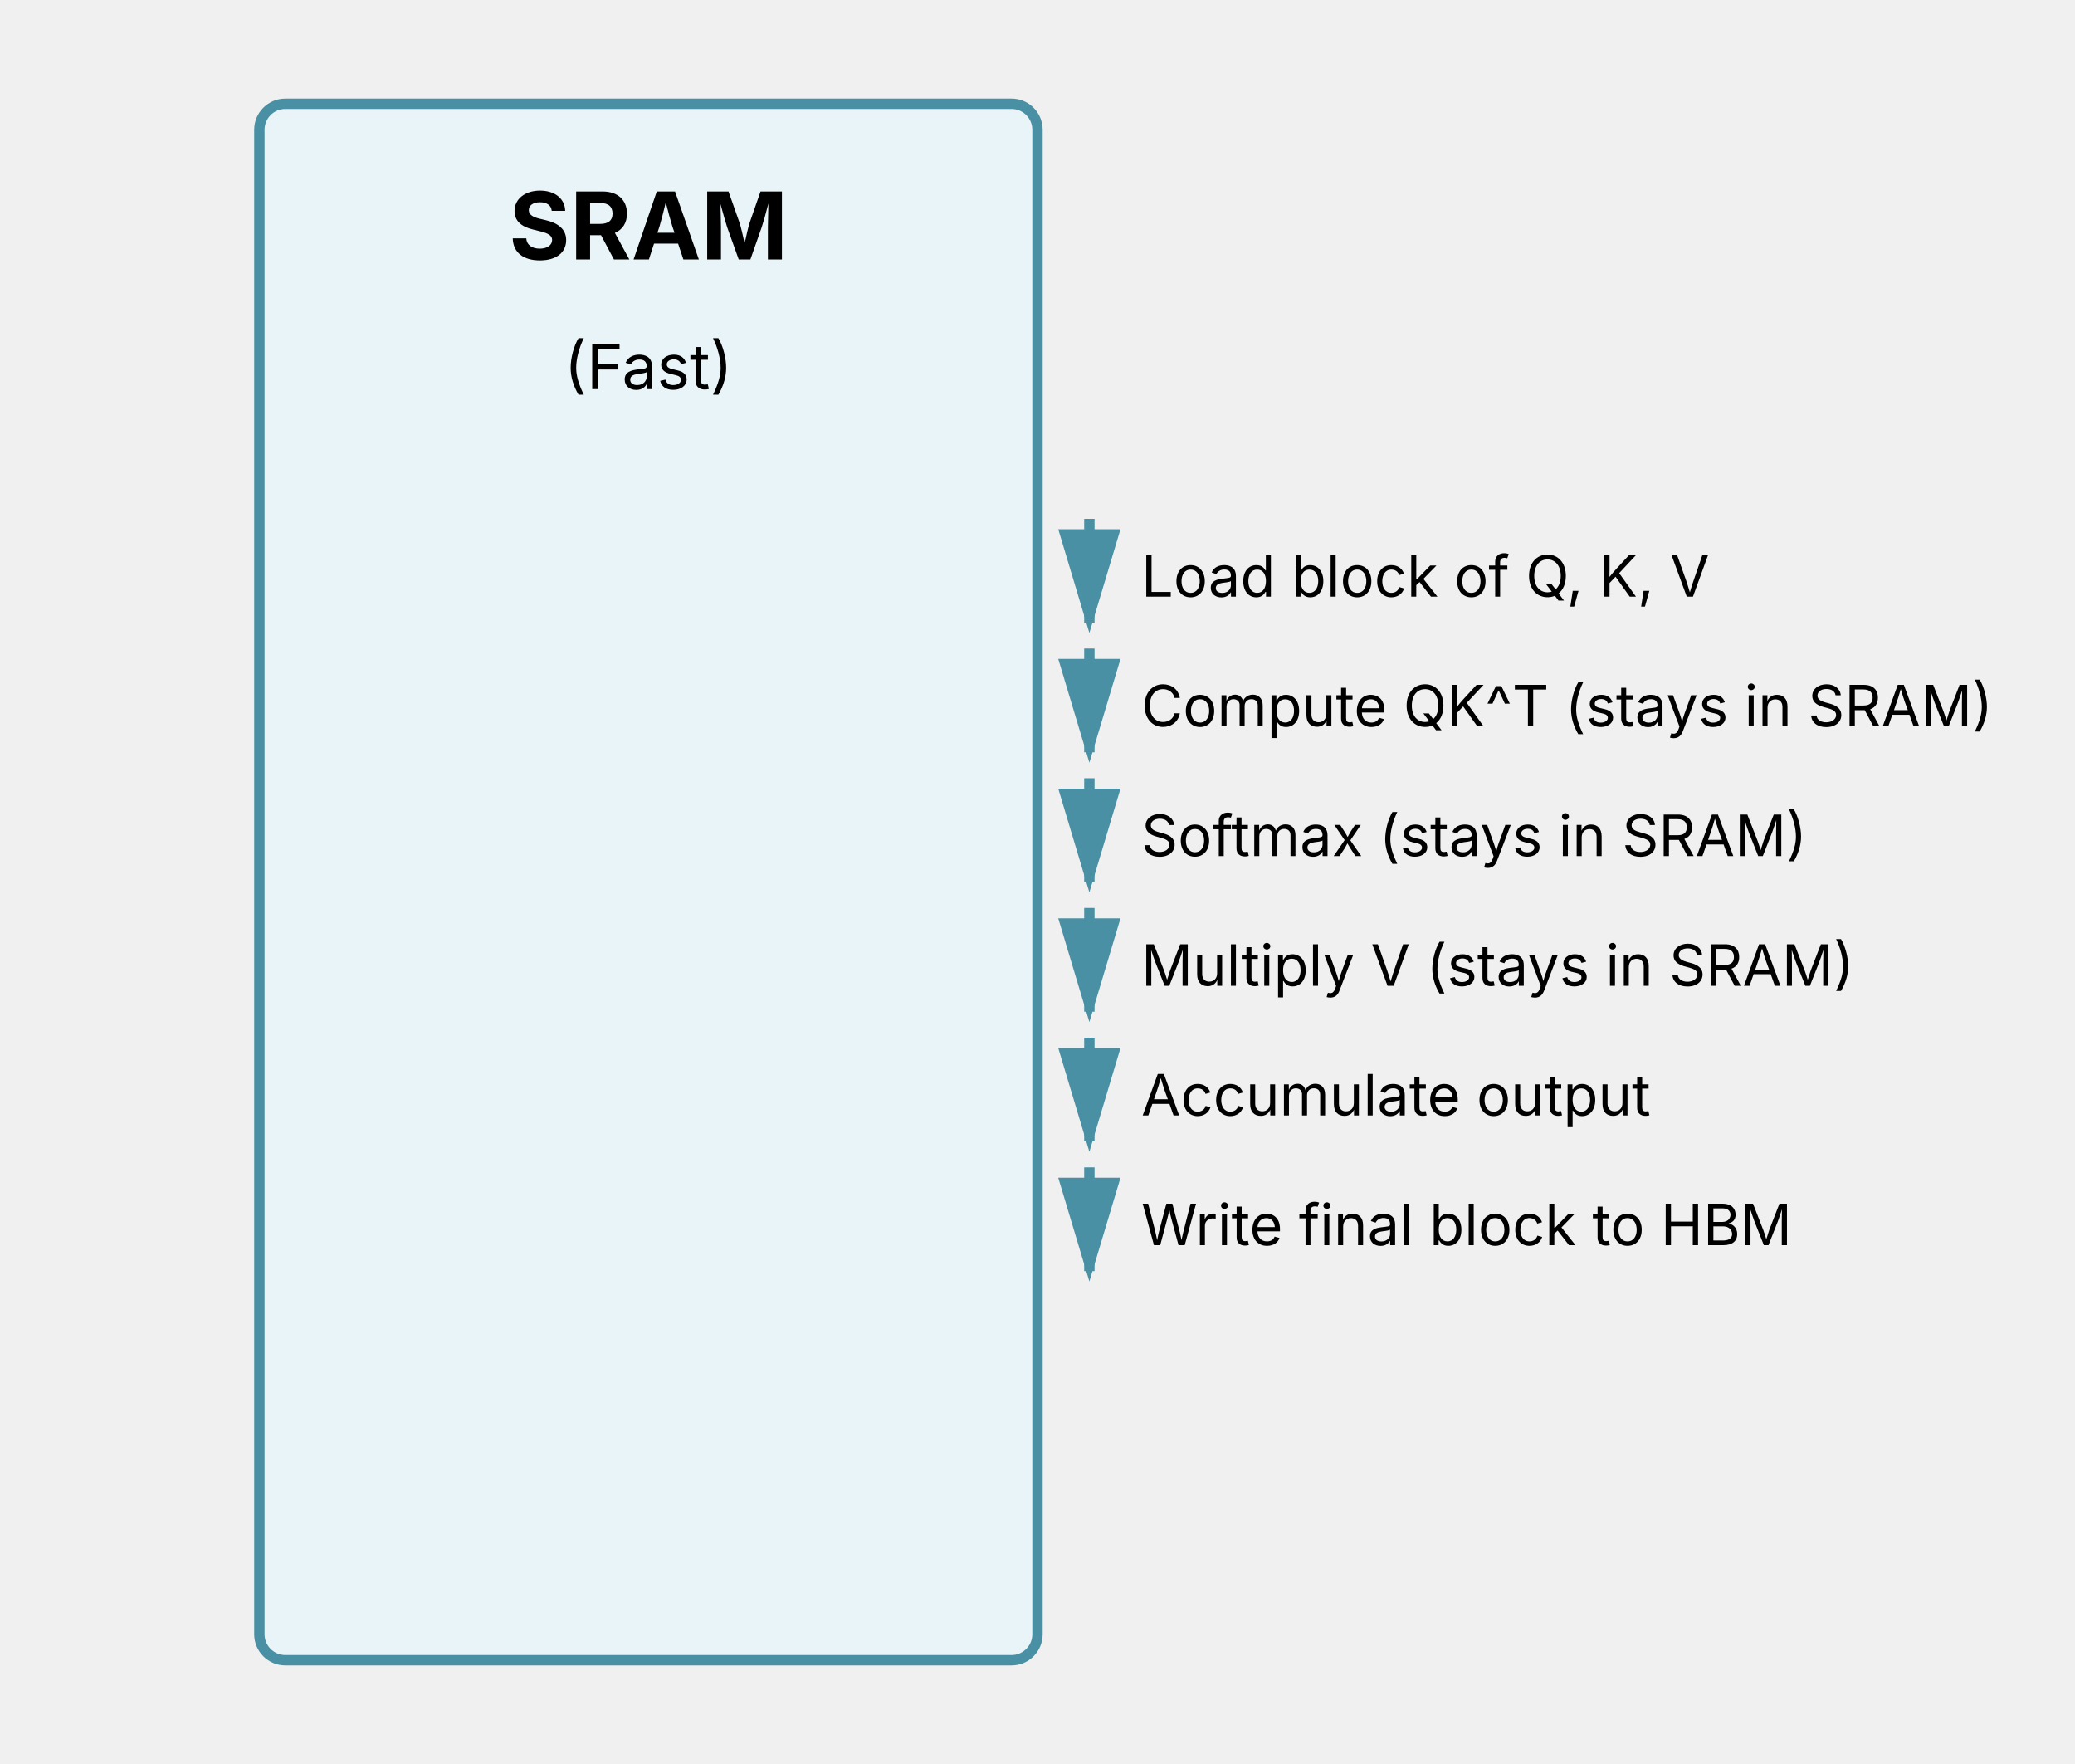
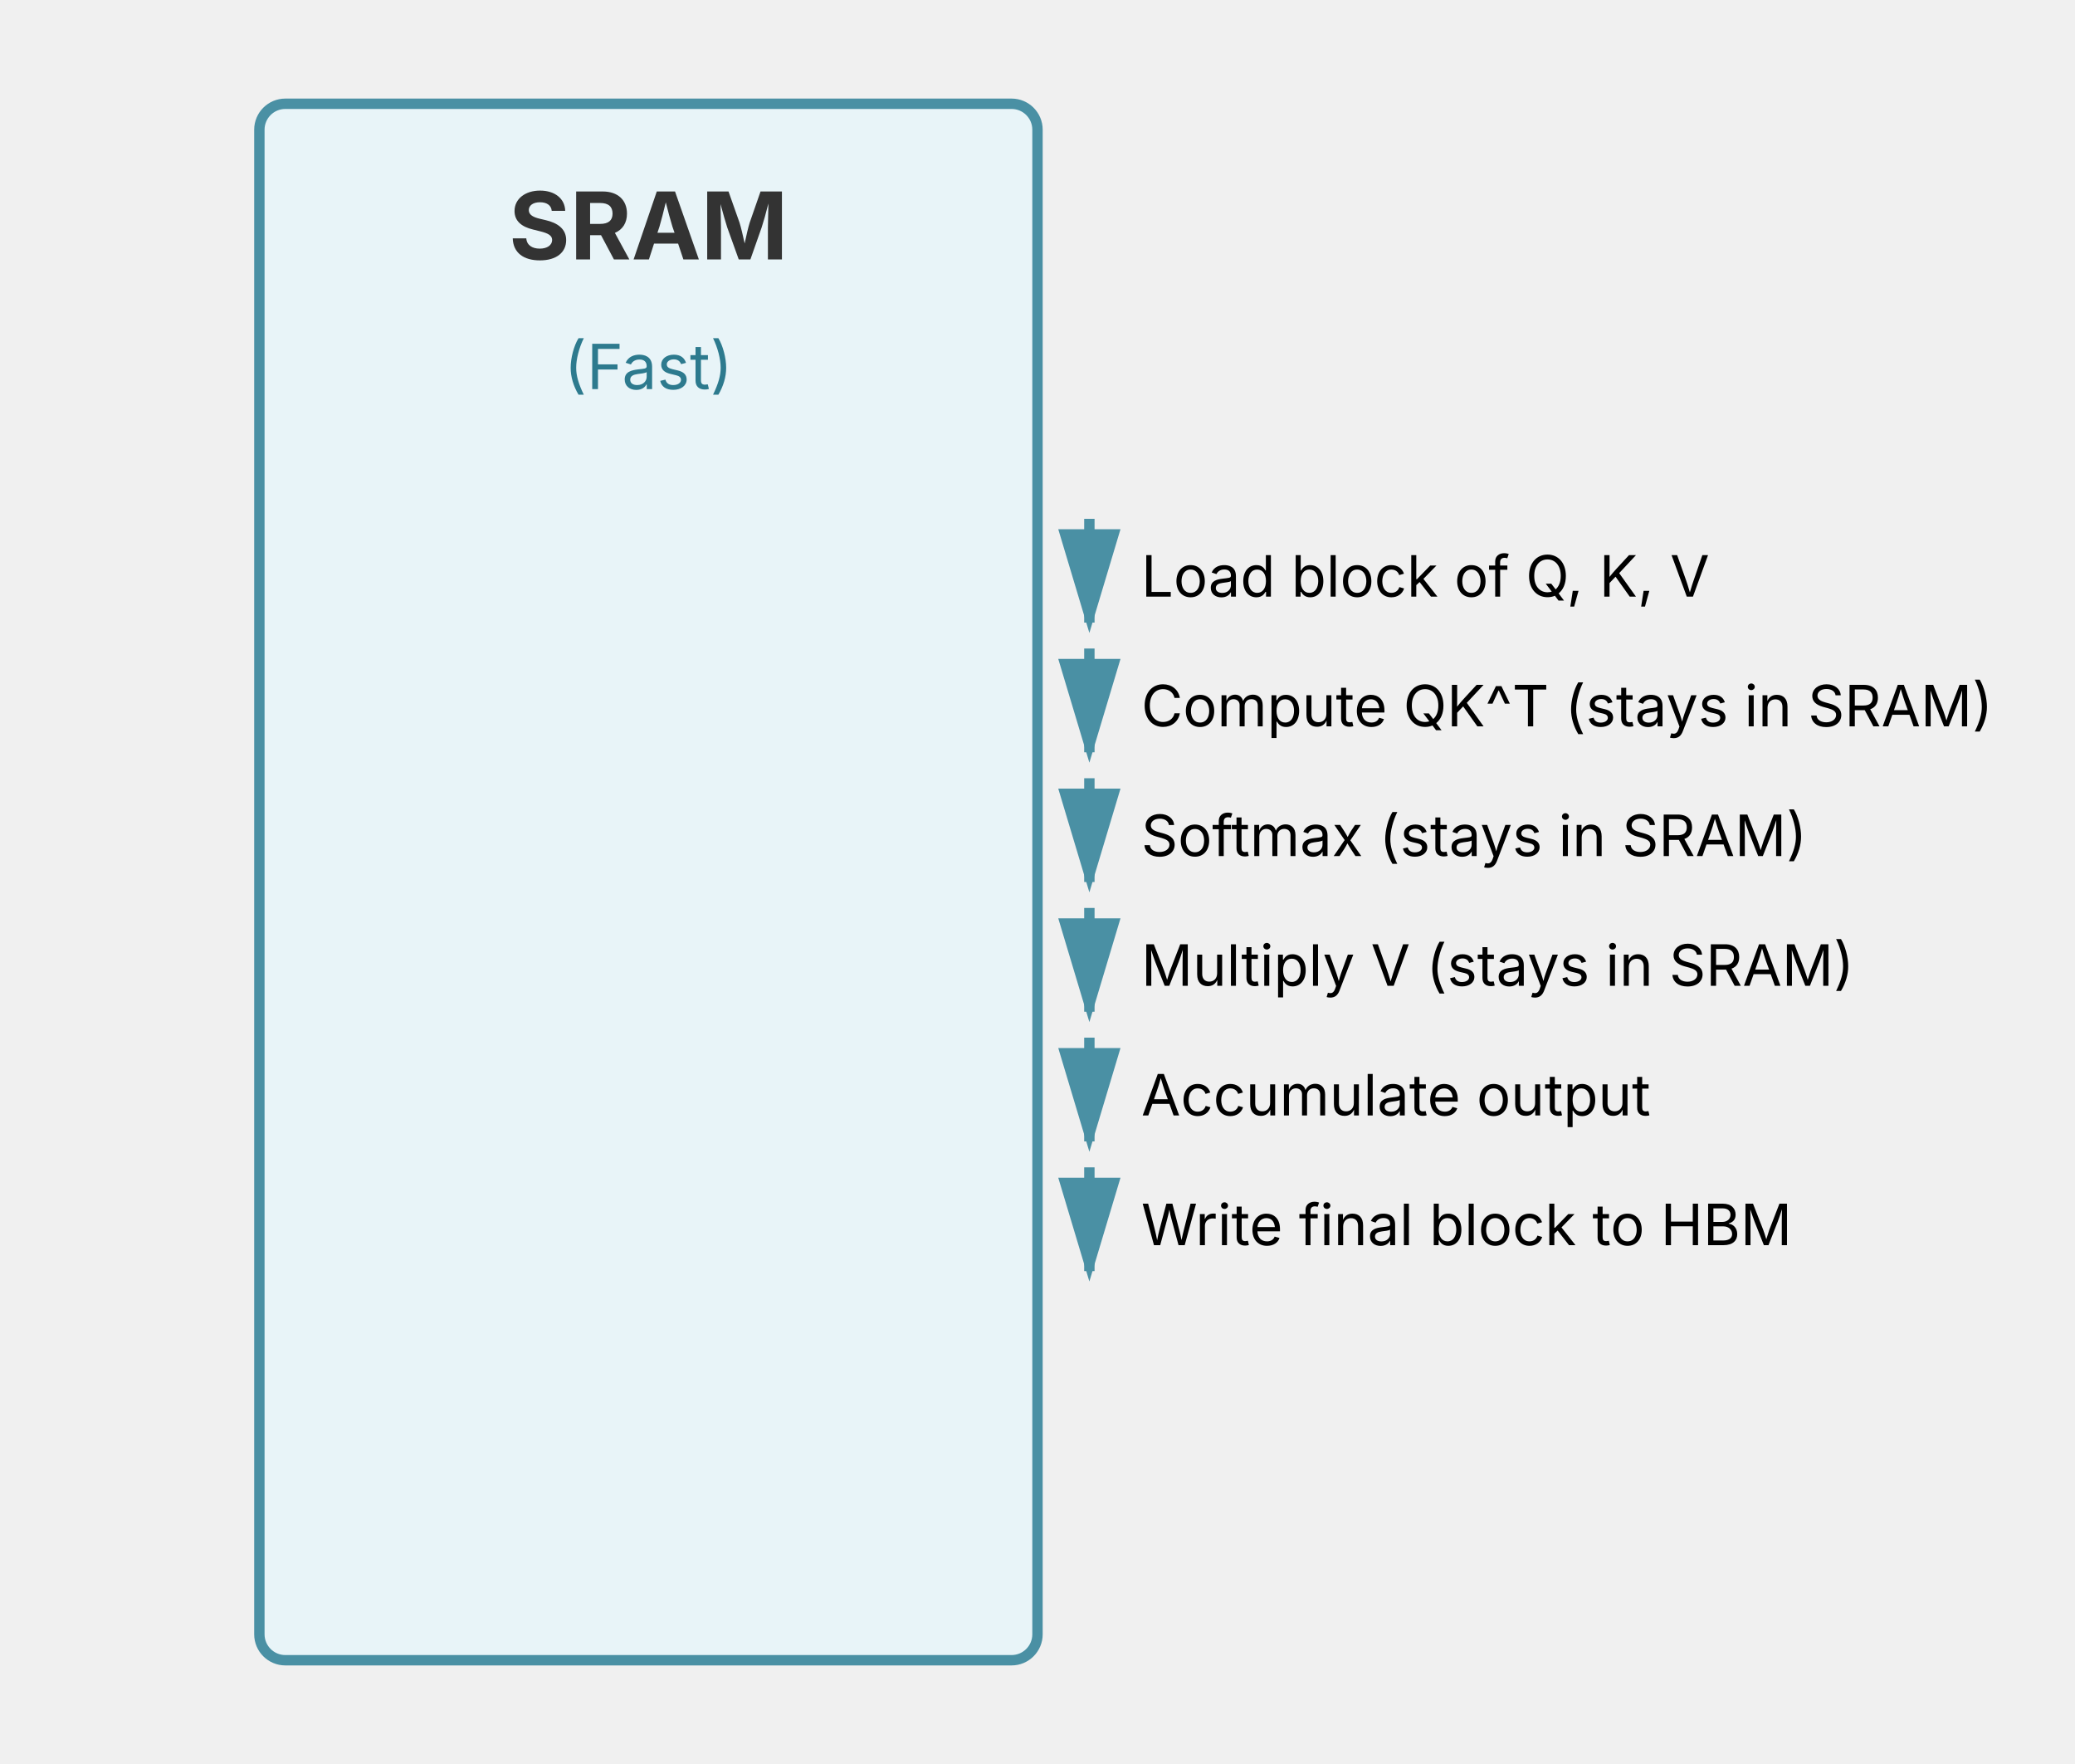
<svg xmlns="http://www.w3.org/2000/svg" viewBox="0 0 400 340" style="max-width: 400px; margin: 20px 0;">
  <style>
    /* Light mode (default) */
    text { fill: #000000; }
    .axis-text { fill: #000000; }
    .label-text { fill: #666666; }
    line[stroke="#333"] { stroke: #333333; }

    /* Dark mode */
    @media (prefers-color-scheme: dark) {
      text { fill: #ffffff; }
      .axis-text { fill: #ffffff; }
      .label-text { fill: #cccccc; }
      line[stroke="#333"] { stroke: #cccccc; }

      /* Keep white text white in dark mode (for colored backgrounds) */
      text[fill="#fff"],
      text[fill="#ffffff"],
      text[fill="white"] {
        fill: #ffffff;
      }

      /* Keep colored text readable in dark mode */
      text[fill="#E57373"] { fill: #ef5350; }
      text[fill="#81C784"] { fill: #66bb6a; }
      text[fill="#FFB74D"] { fill: #ffa726; }
      text[fill="#4A90A4"] { fill: #4fc3f7; }
    }
  </style>
  <rect x="50" y="20" width="150" height="300" fill="#e8f4f8" stroke="#4A90A4" stroke-width="2" rx="5" />
-   <text x="125" y="50" font-family="system-ui, -apple-system, sans-serif" font-size="18" font-weight="bold" fill="#333" text-anchor="middle">SRAM</text>
-   <text x="125" y="75" font-family="system-ui, -apple-system, sans-serif" font-size="12" fill="#2d7a8e" text-anchor="middle">(Fast)</text>
+   <text x="125" y="50" font-family="system-ui, -apple-system, sans-serif" font-size="18" font-weight="bold" style="fill: #333 !important" text-anchor="middle">SRAM</text>
+   <text x="125" y="75" font-family="system-ui, -apple-system, sans-serif" font-size="12" style="fill: #2d7a8e !important" text-anchor="middle">(Fast)</text>
  <line x1="210" y1="100" x2="210" y2="120" stroke="#4A90A4" stroke-width="2" marker-end="url(#arrowhead2)" />
  <text x="220" y="115" font-family="system-ui, -apple-system, sans-serif" font-size="11" fill="#333">Load block of Q, K, V</text>
  <line x1="210" y1="125" x2="210" y2="145" stroke="#4A90A4" stroke-width="2" marker-end="url(#arrowhead2)" />
  <text x="220" y="140" font-family="system-ui, -apple-system, sans-serif" font-size="11" fill="#333">Compute QK^T (stays in SRAM)</text>
  <line x1="210" y1="150" x2="210" y2="170" stroke="#4A90A4" stroke-width="2" marker-end="url(#arrowhead2)" />
  <text x="220" y="165" font-family="system-ui, -apple-system, sans-serif" font-size="11" fill="#333">Softmax (stays in SRAM)</text>
  <line x1="210" y1="175" x2="210" y2="195" stroke="#4A90A4" stroke-width="2" marker-end="url(#arrowhead2)" />
  <text x="220" y="190" font-family="system-ui, -apple-system, sans-serif" font-size="11" fill="#333">Multiply V (stays in SRAM)</text>
  <line x1="210" y1="200" x2="210" y2="220" stroke="#4A90A4" stroke-width="2" marker-end="url(#arrowhead2)" />
  <text x="220" y="215" font-family="system-ui, -apple-system, sans-serif" font-size="11" fill="#333">Accumulate output</text>
  <line x1="210" y1="225" x2="210" y2="245" stroke="#4A90A4" stroke-width="2" marker-end="url(#arrowhead2)" />
  <text x="220" y="240" font-family="system-ui, -apple-system, sans-serif" font-size="11" fill="#333">Write final block to HBM</text>
  <defs>
    <marker id="arrowhead2" markerWidth="10" markerHeight="10" refX="9" refY="3" orient="auto">
      <polygon points="0 0, 10 3, 0 6" fill="#4A90A4" />
    </marker>
  </defs>
</svg>
